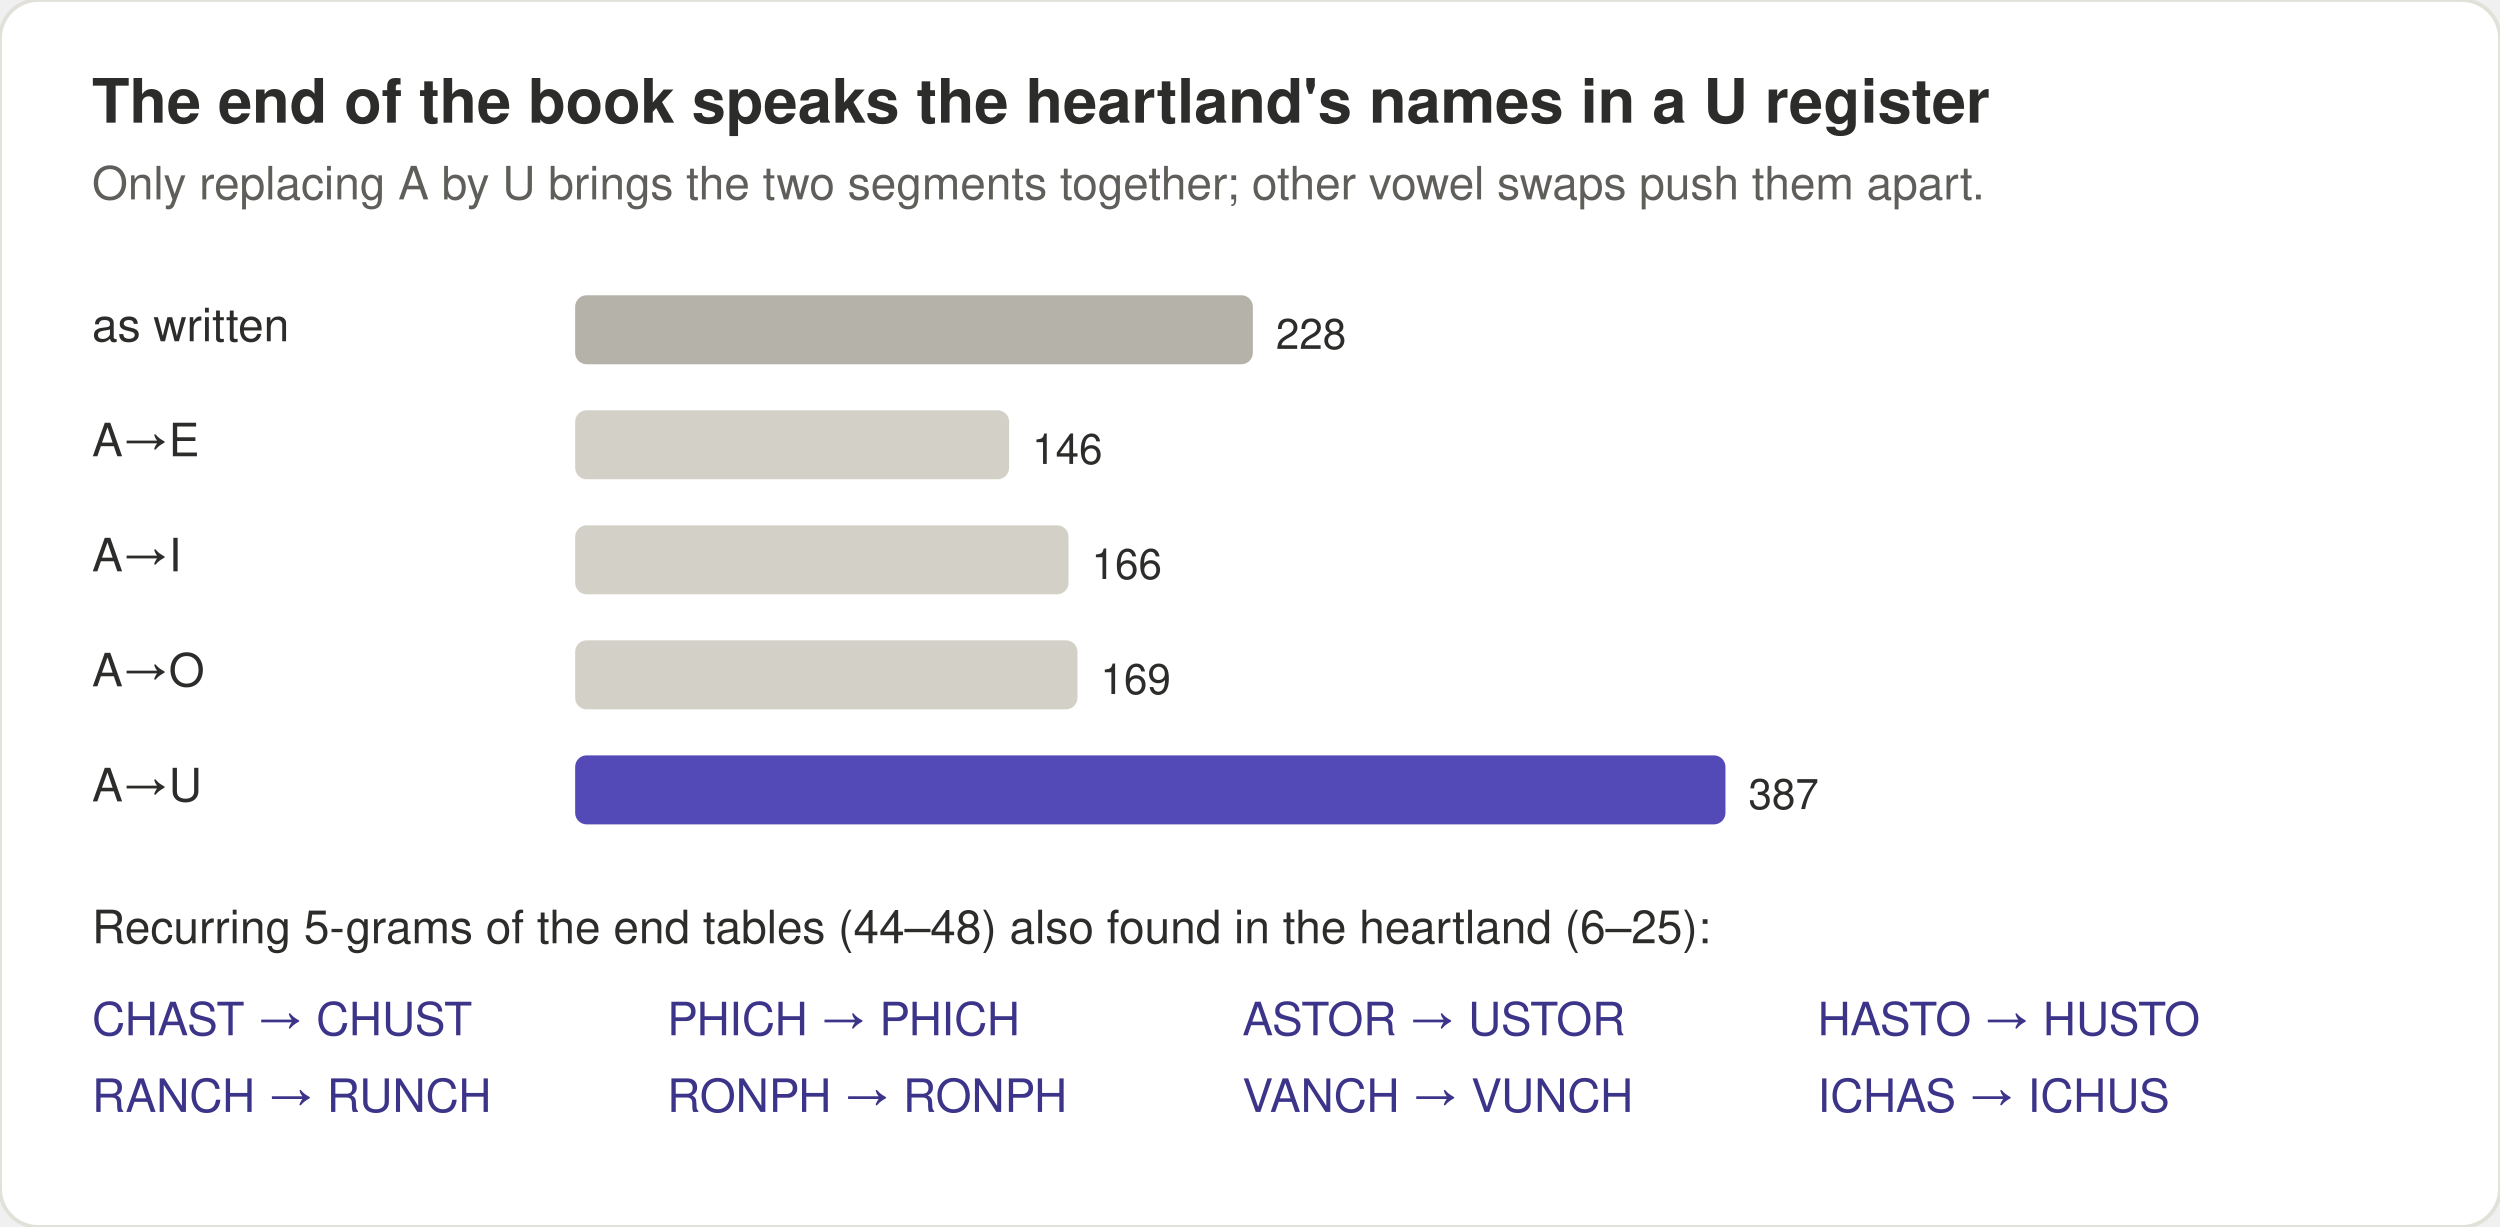
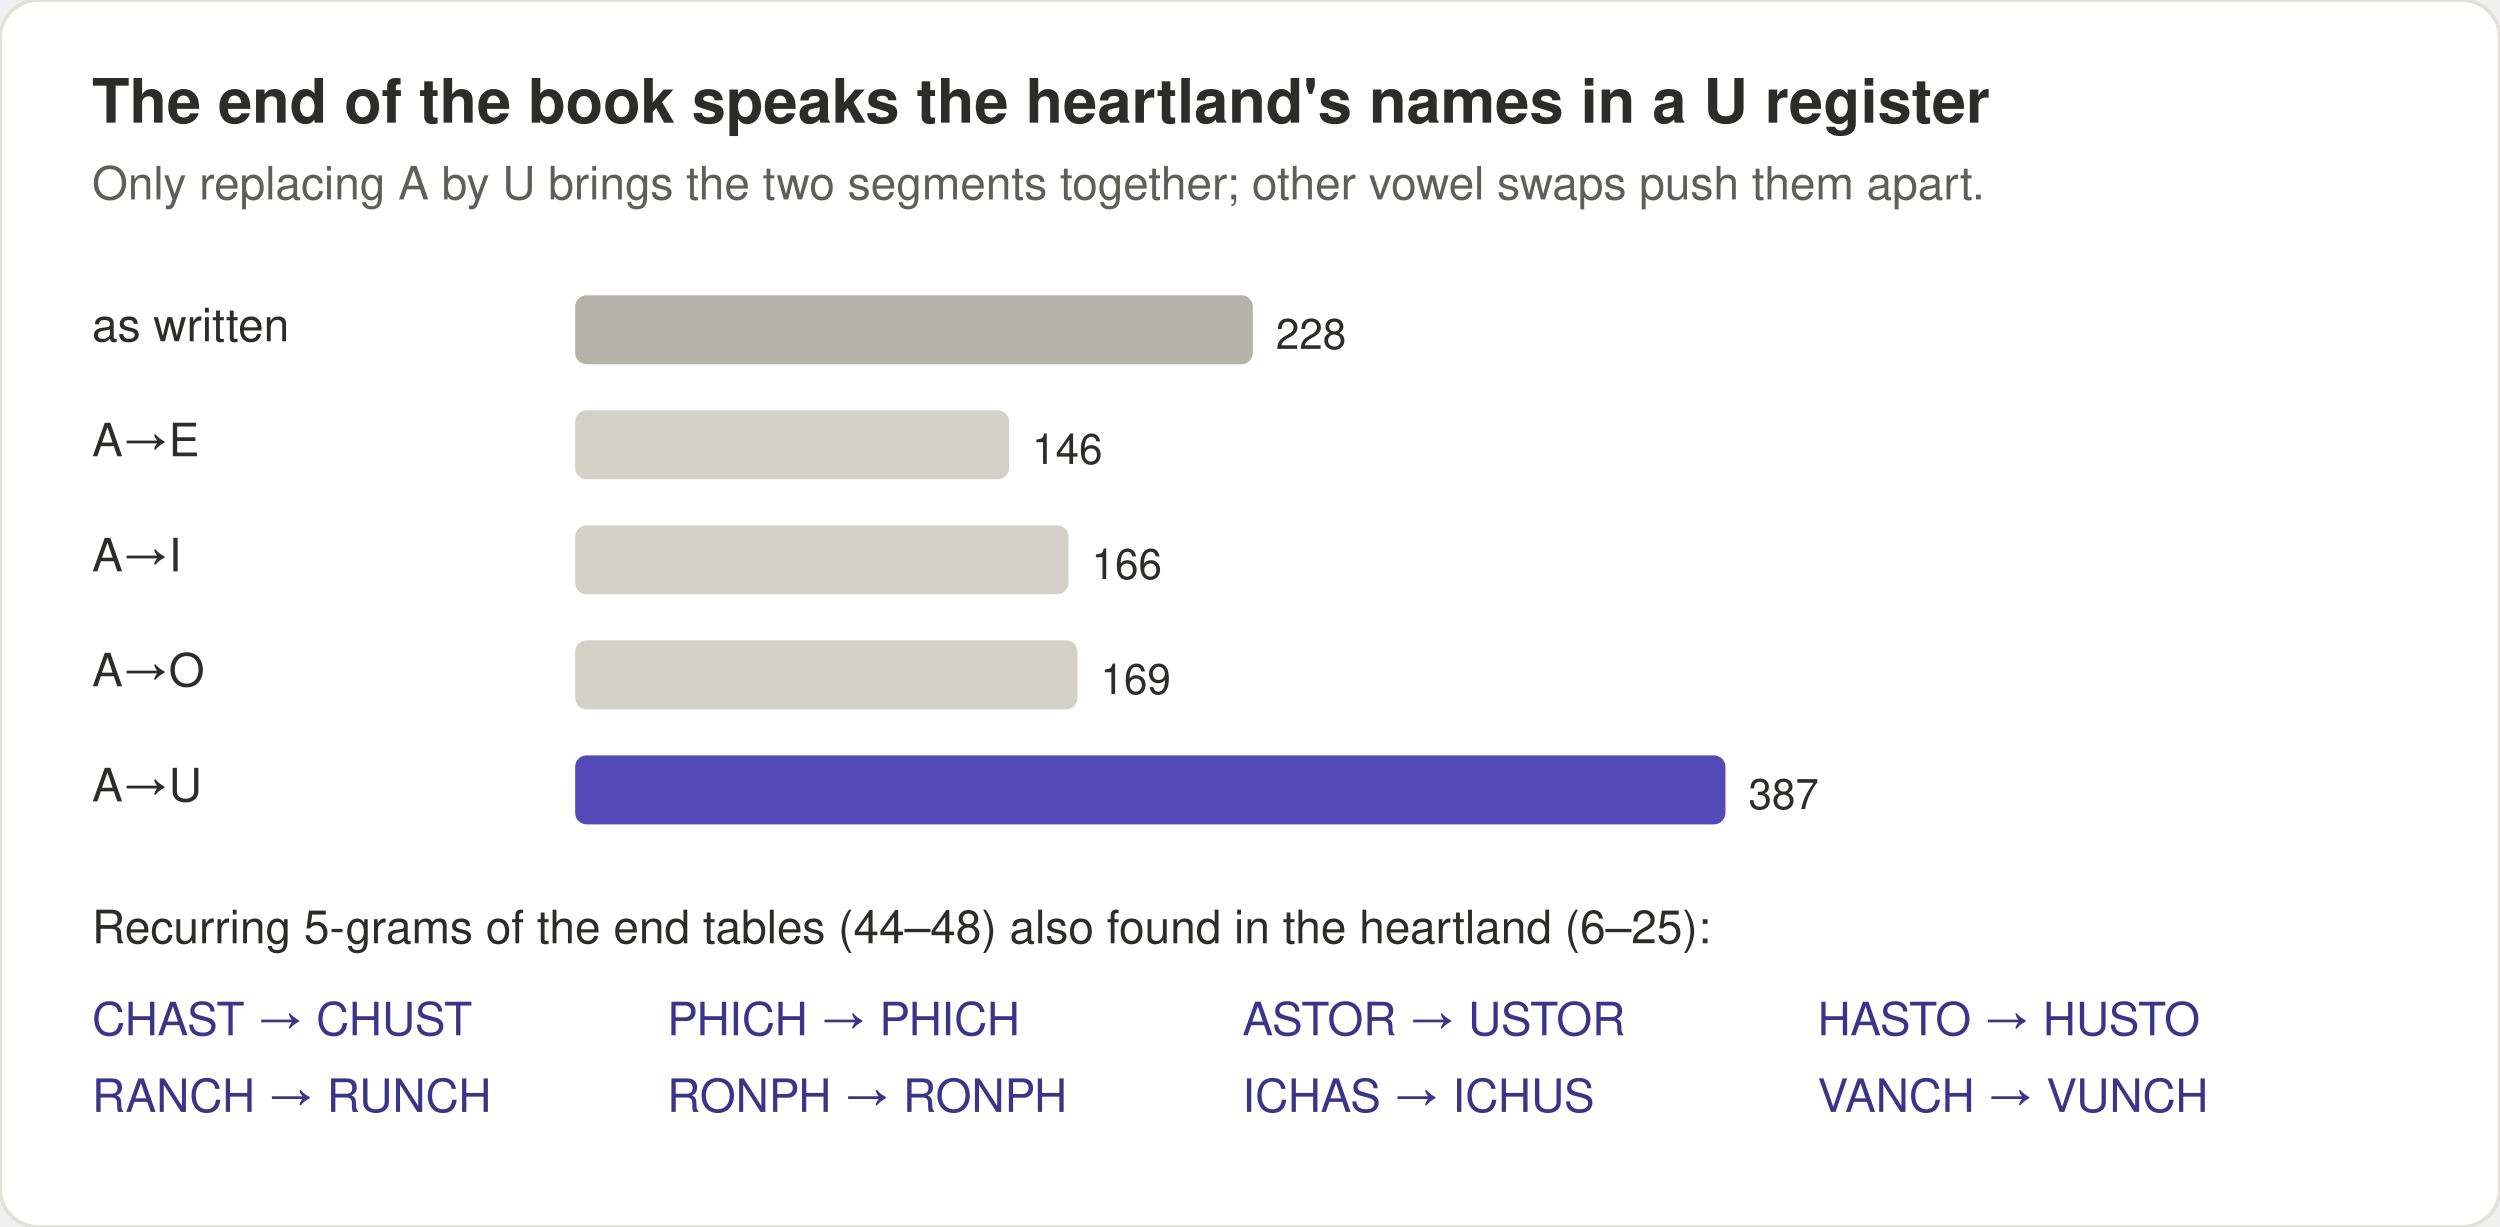
<svg xmlns="http://www.w3.org/2000/svg" width="652" height="320" viewBox="0 0 652 320" font-family="Segoe UI, Helvetica, Arial, sans-serif" role="img">
  <rect x="0" y="0" width="652" height="320" rx="10" fill="#FFFFFF" stroke="#E1E0D9" />
  <text x="24" y="32" font-size="16" fill="#2C2C2A" text-anchor="start" font-weight="600">The end of the book speaks the heartland's names in a U register</text>
  <text x="24" y="52" font-size="12" fill="#5F5E5A" text-anchor="start" font-weight="400">Only replacing A by U brings the two segments together; other vowel swaps push them apart.</text>
  <text x="24" y="89" font-size="12" fill="#2C2C2A" text-anchor="start" font-weight="400">as written</text>
  <rect x="150" y="77" width="176.744" height="18" rx="3" fill="#B4B2A9" />
  <text x="332.744" y="91" font-size="11" fill="#2C2C2A" text-anchor="start" font-weight="400">228</text>
  <text x="24" y="119" font-size="12" fill="#2C2C2A" text-anchor="start" font-weight="400">A→E</text>
  <rect x="150" y="107" width="113.178" height="18" rx="3" fill="#D3D1C7" />
  <text x="269.178" y="121" font-size="11" fill="#2C2C2A" text-anchor="start" font-weight="400">146</text>
  <text x="24" y="149" font-size="12" fill="#2C2C2A" text-anchor="start" font-weight="400">A→I</text>
  <rect x="150" y="137" width="128.682" height="18" rx="3" fill="#D3D1C7" />
  <text x="284.682" y="151" font-size="11" fill="#2C2C2A" text-anchor="start" font-weight="400">166</text>
  <text x="24" y="179" font-size="12" fill="#2C2C2A" text-anchor="start" font-weight="400">A→O</text>
  <rect x="150" y="167" width="131.008" height="18" rx="3" fill="#D3D1C7" />
  <text x="287.008" y="181" font-size="11" fill="#2C2C2A" text-anchor="start" font-weight="400">169</text>
  <text x="24" y="209" font-size="12" fill="#2C2C2A" text-anchor="start" font-weight="400">A→U</text>
  <rect x="150" y="197" width="300.0" height="18" rx="3" fill="#534AB7" />
  <text x="456.0" y="211" font-size="11" fill="#2C2C2A" text-anchor="start" font-weight="400">387</text>
  <text x="24" y="246" font-size="12" fill="#2C2C2A" text-anchor="start" font-weight="400">Recurring 5-grams of the end tables (44–48) also found in the heartland (6–25):</text>
  <text x="24" y="270" font-size="12" fill="#3C3489" text-anchor="start" font-weight="400">CHAST → CHUST</text>
  <text x="174" y="270" font-size="12" fill="#3C3489" text-anchor="start" font-weight="400">PHICH → PHICH</text>
  <text x="324" y="270" font-size="12" fill="#3C3489" text-anchor="start" font-weight="400">ASTOR → USTOR</text>
  <text x="474" y="270" font-size="12" fill="#3C3489" text-anchor="start" font-weight="400">HASTO → HUSTO</text>
  <text x="24" y="290" font-size="12" fill="#3C3489" text-anchor="start" font-weight="400">RANCH → RUNCH</text>
  <text x="174" y="290" font-size="12" fill="#3C3489" text-anchor="start" font-weight="400">RONPH → RONPH</text>
-   <text x="324" y="290" font-size="12" fill="#3C3489" text-anchor="start" font-weight="400">VANCH → VUNCH</text>
-   <text x="474" y="290" font-size="12" fill="#3C3489" text-anchor="start" font-weight="400">ICHAS → ICHUS</text>
+   <text x="324" y="290" font-size="12" fill="#3C3489" text-anchor="start" font-weight="400">ICHAS → ICHUS</text>
+   <text x="474" y="290" font-size="12" fill="#3C3489" text-anchor="start" font-weight="400">VANCH → VUNCH</text>
</svg>
